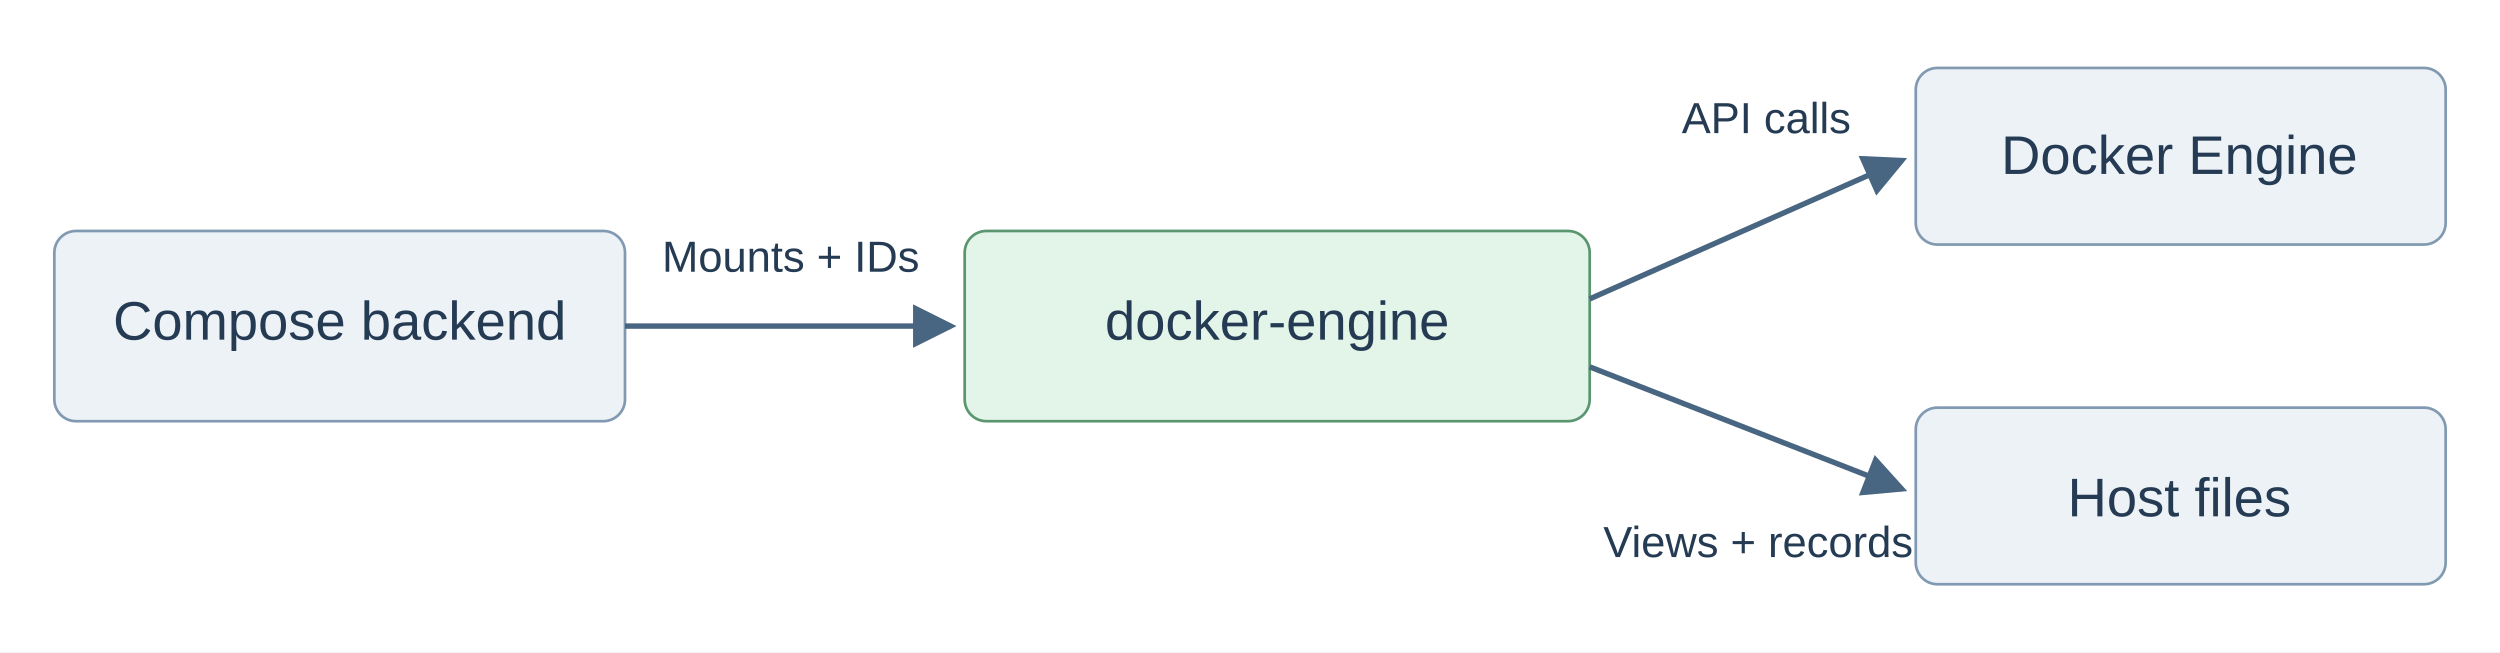
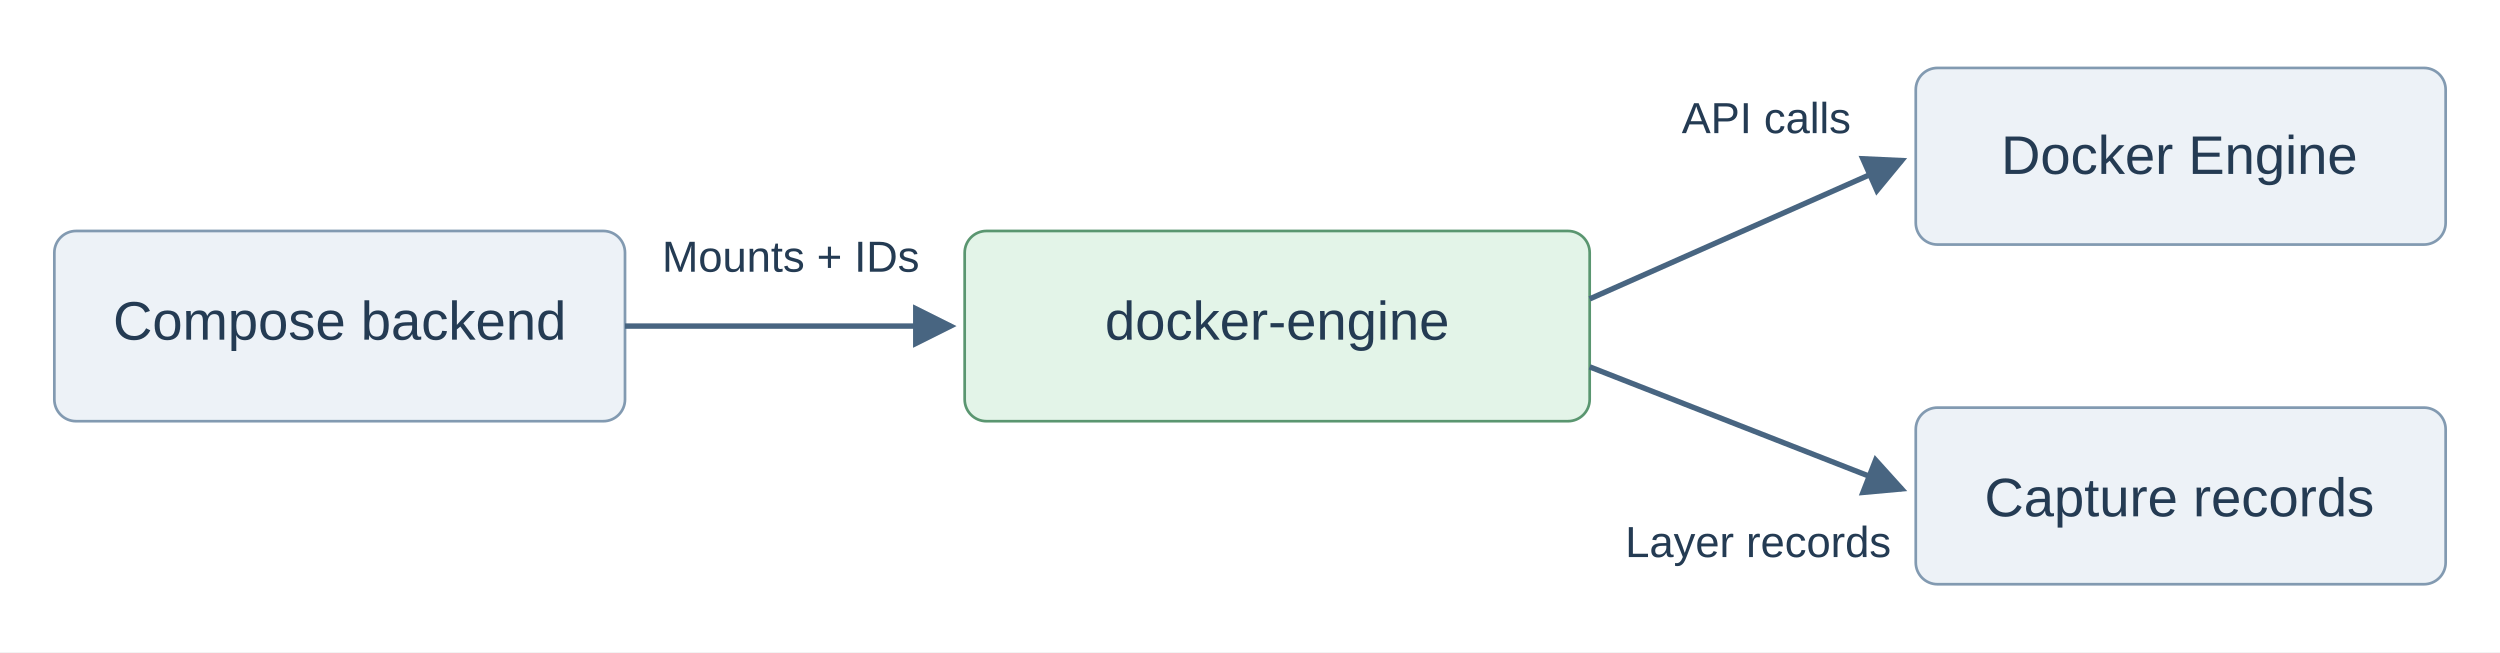
<svg xmlns="http://www.w3.org/2000/svg" width="920" height="240" viewBox="0 0 920 240">
  <defs>
    <marker id="a" markerWidth="8" markerHeight="8" refX="7" refY="4" orient="auto">
      <path d="M0 0L8 4L0 8" fill="#486581" />
    </marker>
  </defs>
  <rect width="920" height="240" fill="white" />
  <g font-family="Arial,sans-serif" text-anchor="middle" fill="#243b53">
    <rect x="20" y="85" width="210" height="70" rx="8" fill="#edf2f7" stroke="#829ab1" />
    <text x="125" y="125" font-size="20">Compose backend</text>
    <rect x="355" y="85" width="230" height="70" rx="8" fill="#e3f4e8" stroke="#5a9670" />
    <text x="470" y="125" font-size="20">docker-engine</text>
    <rect x="705" y="25" width="195" height="65" rx="8" fill="#edf2f7" stroke="#829ab1" />
    <text x="802" y="64" font-size="20">Docker Engine</text>
    <rect x="705" y="150" width="195" height="65" rx="8" fill="#edf2f7" stroke="#829ab1" />
-     <text x="802" y="190" font-size="20">Host files</text>
+     <text x="802" y="190" font-size="20">Capture records</text>
    <text x="291" y="100" font-size="16">Mounts + IDs</text>
    <text x="650" y="49" font-size="16">API calls</text>
-     <text x="647" y="205" font-size="16">Views + records</text>
+     <text x="647" y="205" font-size="16">Layer records</text>
  </g>
  <g fill="none" stroke="#486581" stroke-width="2" marker-end="url(#a)">
    <path d="M230 120H350" />
    <path d="M585 110L700 59" />
    <path d="M585 135L700 180" />
  </g>
</svg>
